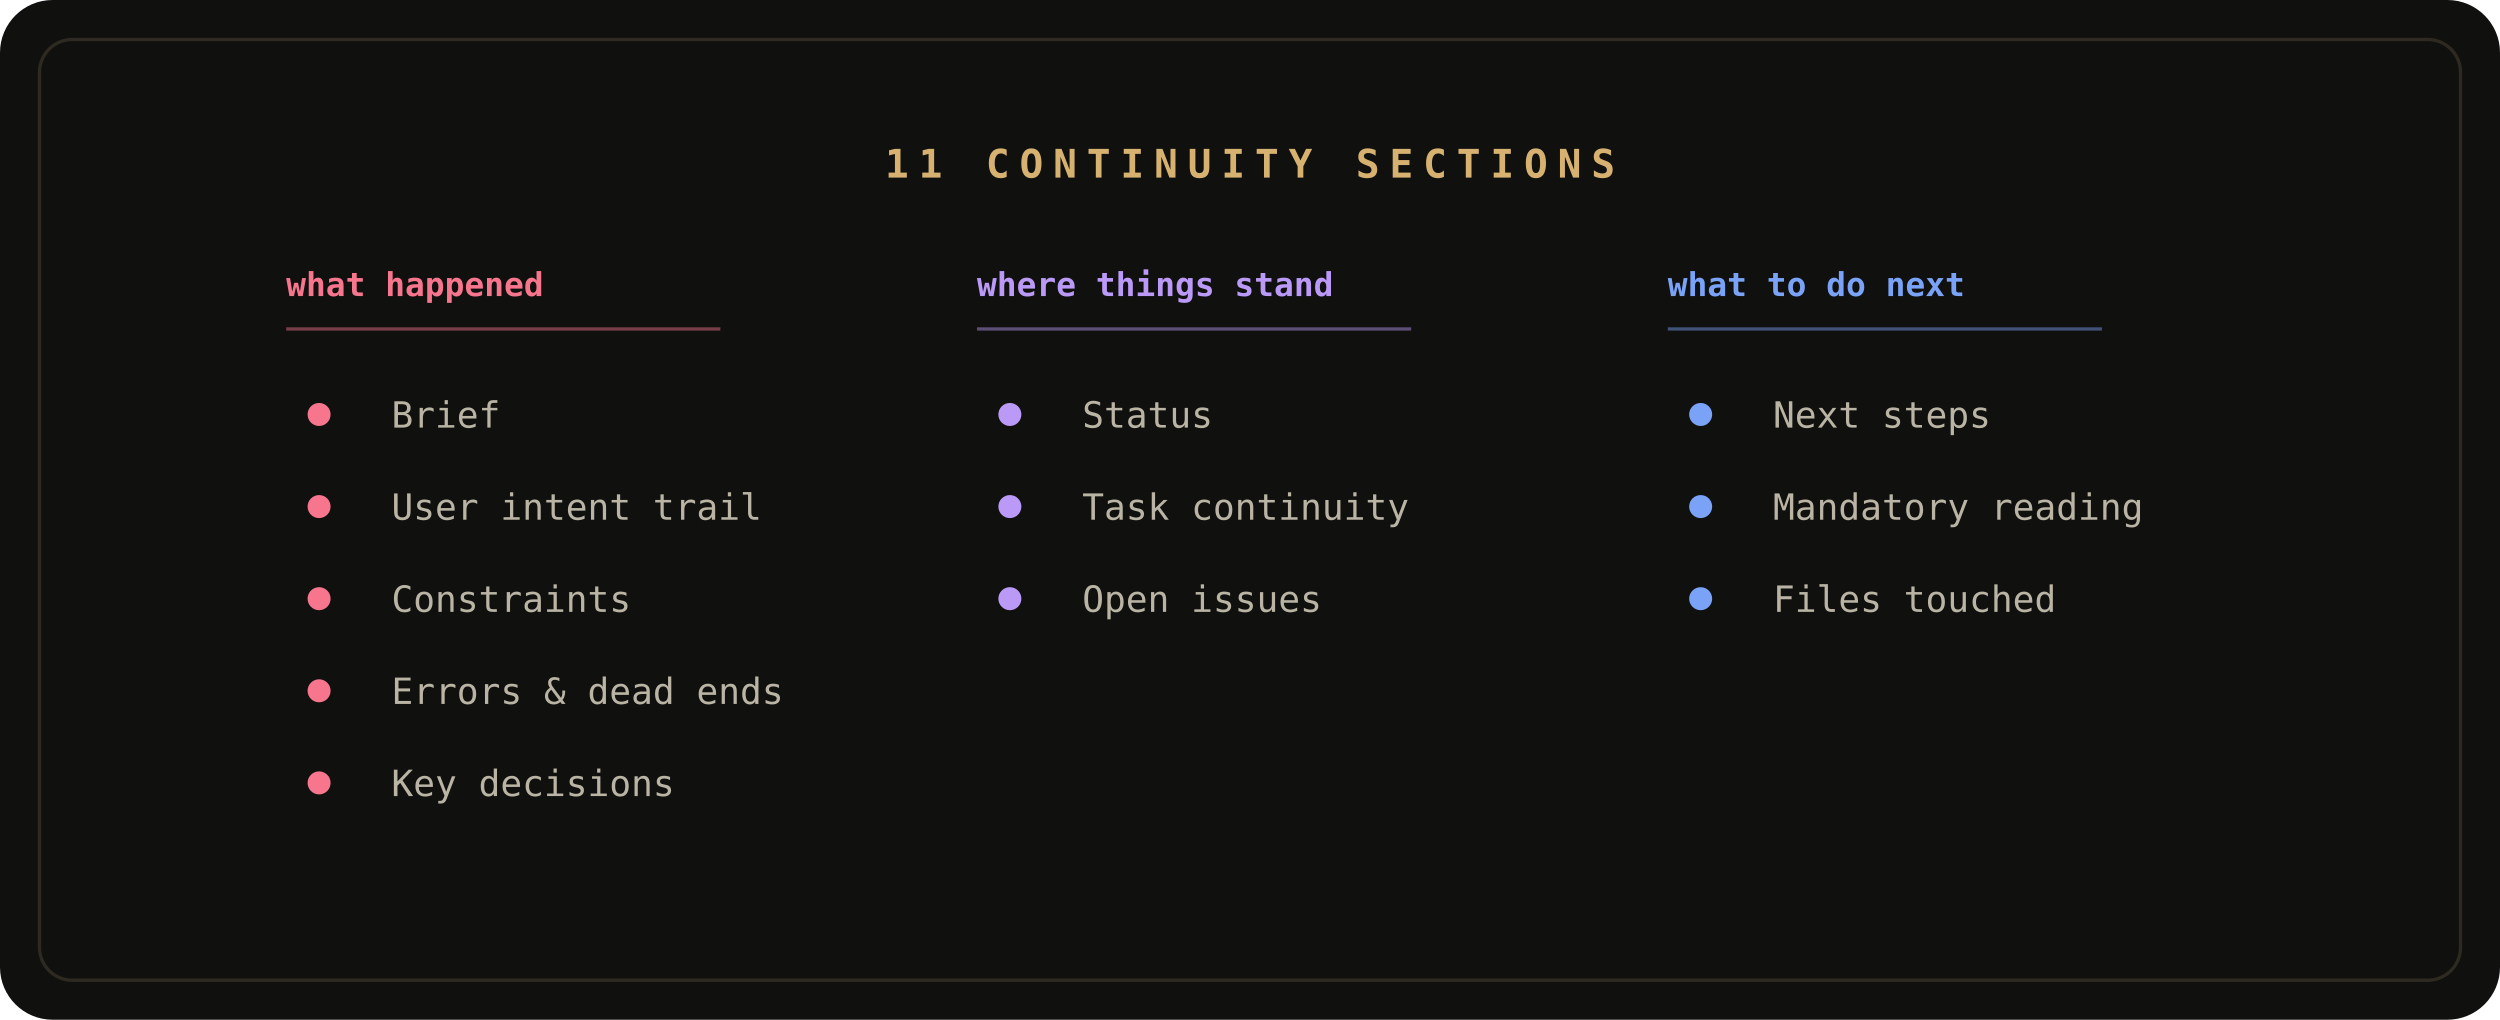
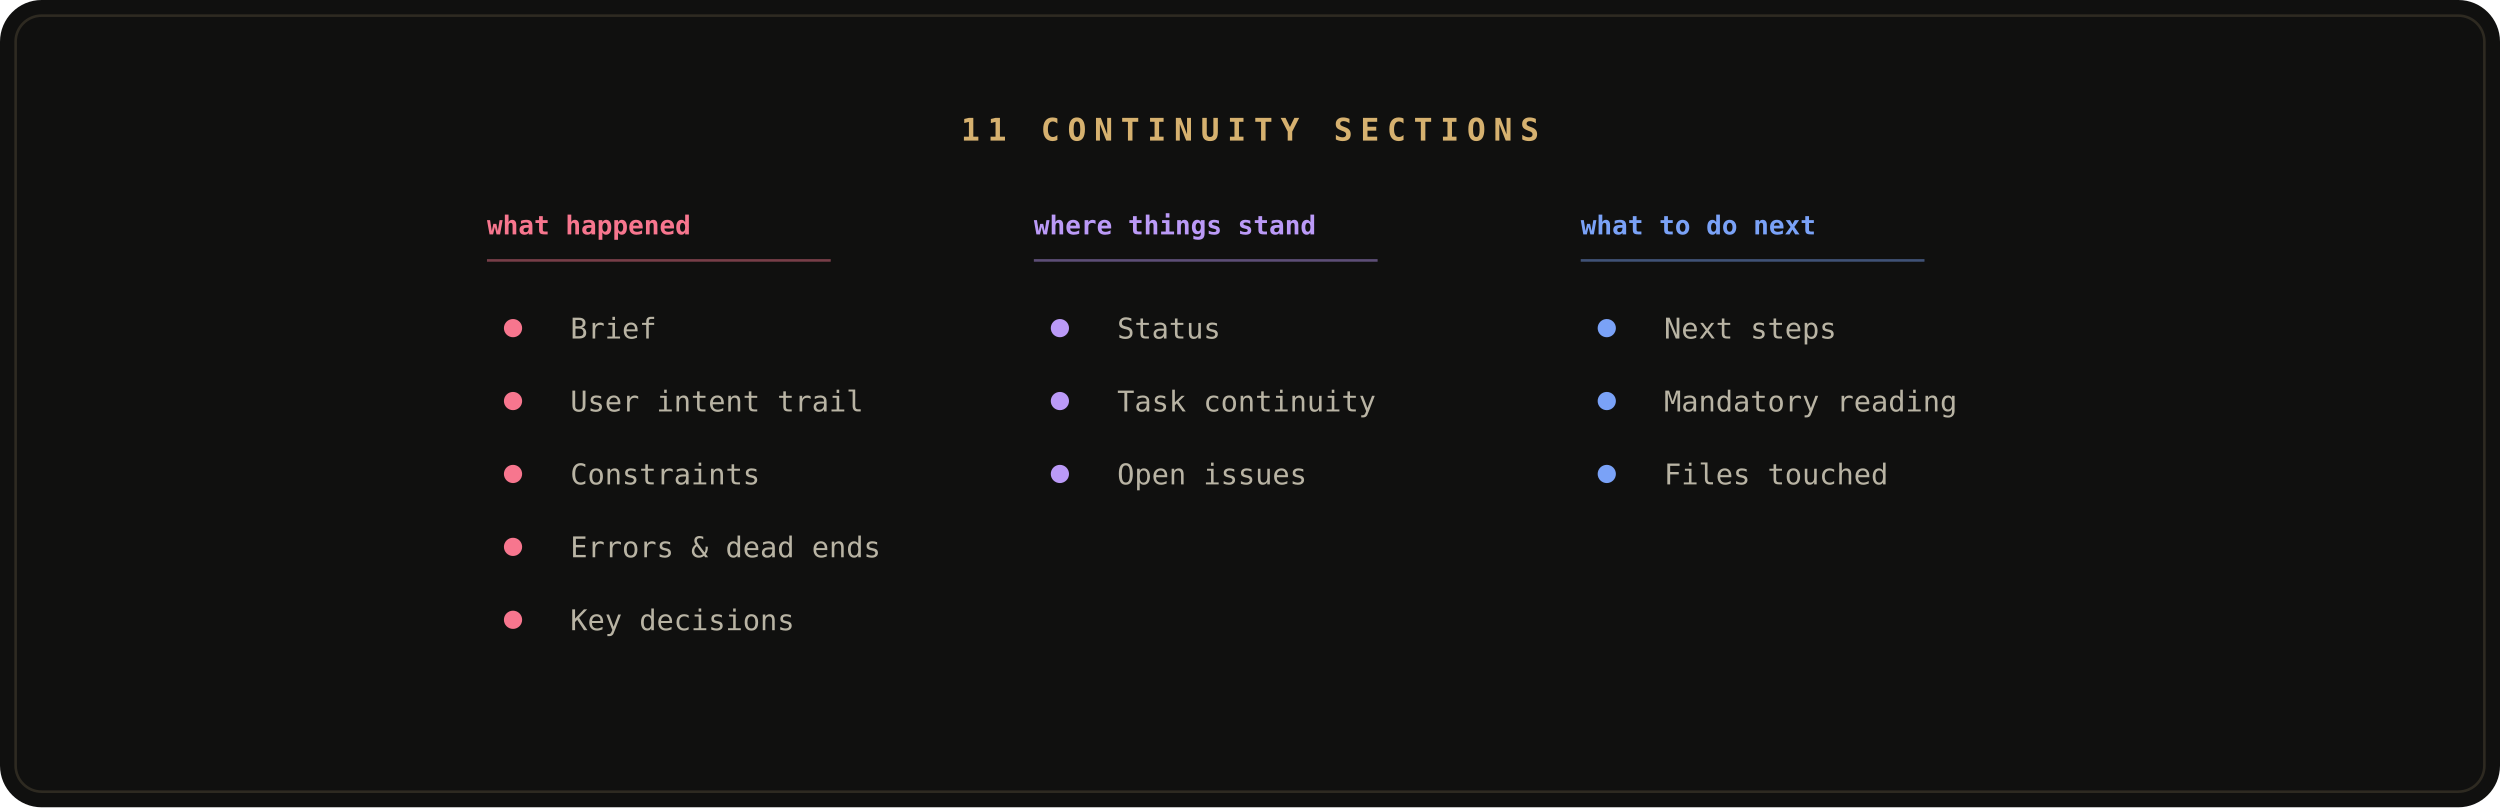
- <svg xmlns="http://www.w3.org/2000/svg" viewBox="0 0 760 310">
+ <svg xmlns="http://www.w3.org/2000/svg" viewBox="0 0 960 310">
  <style>text { font-family: 'Fira Code', ui-monospace, SFMono-Regular, Menlo, monospace; }</style>
-   <rect width="760" height="310" rx="16" fill="#10100f" />
-   <rect x="12" y="12" width="736" height="286" rx="10" fill="none" stroke="#2e2a21" stroke-width="1" />
-   <text x="380" y="54" fill="#d6b16f" font-size="12" text-anchor="middle" font-weight="700" letter-spacing="3">11 CONTINUITY SECTIONS</text>
-   <text x="87" y="90" fill="#f7768e" font-size="10" text-anchor="start" font-weight="700">what happened</text>
-   <line x1="87" y1="100" x2="219" y2="100" stroke="#f7768e" stroke-opacity="0.45" stroke-width="1" />
-   <circle cx="97" cy="126" r="3.5" fill="#f7768e" />
-   <text x="119" y="130" fill="#b9b4a4" font-size="11" text-anchor="start" font-weight="500">Brief</text>
-   <circle cx="97" cy="154" r="3.5" fill="#f7768e" />
-   <text x="119" y="158" fill="#b9b4a4" font-size="11" text-anchor="start" font-weight="500">User intent trail</text>
-   <circle cx="97" cy="182" r="3.5" fill="#f7768e" />
-   <text x="119" y="186" fill="#b9b4a4" font-size="11" text-anchor="start" font-weight="500">Constraints</text>
-   <circle cx="97" cy="210" r="3.5" fill="#f7768e" />
-   <text x="119" y="214" fill="#b9b4a4" font-size="11" text-anchor="start" font-weight="500">Errors &amp; dead ends</text>
-   <circle cx="97" cy="238" r="3.5" fill="#f7768e" />
-   <text x="119" y="242" fill="#b9b4a4" font-size="11" text-anchor="start" font-weight="500">Key decisions</text>
-   <text x="297" y="90" fill="#bb9af7" font-size="10" text-anchor="start" font-weight="700">where things stand</text>
-   <line x1="297" y1="100" x2="429" y2="100" stroke="#bb9af7" stroke-opacity="0.45" stroke-width="1" />
-   <circle cx="307" cy="126" r="3.5" fill="#bb9af7" />
-   <text x="329" y="130" fill="#b9b4a4" font-size="11" text-anchor="start" font-weight="500">Status</text>
-   <circle cx="307" cy="154" r="3.5" fill="#bb9af7" />
-   <text x="329" y="158" fill="#b9b4a4" font-size="11" text-anchor="start" font-weight="500">Task continuity</text>
-   <circle cx="307" cy="182" r="3.5" fill="#bb9af7" />
-   <text x="329" y="186" fill="#b9b4a4" font-size="11" text-anchor="start" font-weight="500">Open issues</text>
-   <text x="507" y="90" fill="#7aa2f7" font-size="10" text-anchor="start" font-weight="700">what to do next</text>
-   <line x1="507" y1="100" x2="639" y2="100" stroke="#7aa2f7" stroke-opacity="0.45" stroke-width="1" />
-   <circle cx="517" cy="126" r="3.5" fill="#7aa2f7" />
-   <text x="539" y="130" fill="#b9b4a4" font-size="11" text-anchor="start" font-weight="500">Next steps</text>
-   <circle cx="517" cy="154" r="3.5" fill="#7aa2f7" />
-   <text x="539" y="158" fill="#b9b4a4" font-size="11" text-anchor="start" font-weight="500">Mandatory reading</text>
-   <circle cx="517" cy="182" r="3.5" fill="#7aa2f7" />
-   <text x="539" y="186" fill="#b9b4a4" font-size="11" text-anchor="start" font-weight="500">Files touched</text>
+   <rect width="960" height="310" rx="16" fill="#10100f" />
+   <rect x="6" y="6" width="948" height="298" rx="10" fill="none" stroke="#2e2a21" stroke-width="1" />
+   <text x="480" y="54" fill="#d6b16f" font-size="12" text-anchor="middle" font-weight="700" letter-spacing="3">11 CONTINUITY SECTIONS</text>
+   <text x="187" y="90" fill="#f7768e" font-size="10" text-anchor="start" font-weight="700">what happened</text>
+   <line x1="187" y1="100" x2="319" y2="100" stroke="#f7768e" stroke-opacity="0.45" stroke-width="1" />
+   <circle cx="197" cy="126" r="3.5" fill="#f7768e" />
+   <text x="219" y="130" fill="#b9b4a4" font-size="11" text-anchor="start" font-weight="500">Brief</text>
+   <circle cx="197" cy="154" r="3.5" fill="#f7768e" />
+   <text x="219" y="158" fill="#b9b4a4" font-size="11" text-anchor="start" font-weight="500">User intent trail</text>
+   <circle cx="197" cy="182" r="3.5" fill="#f7768e" />
+   <text x="219" y="186" fill="#b9b4a4" font-size="11" text-anchor="start" font-weight="500">Constraints</text>
+   <circle cx="197" cy="210" r="3.5" fill="#f7768e" />
+   <text x="219" y="214" fill="#b9b4a4" font-size="11" text-anchor="start" font-weight="500">Errors &amp; dead ends</text>
+   <circle cx="197" cy="238" r="3.5" fill="#f7768e" />
+   <text x="219" y="242" fill="#b9b4a4" font-size="11" text-anchor="start" font-weight="500">Key decisions</text>
+   <text x="397" y="90" fill="#bb9af7" font-size="10" text-anchor="start" font-weight="700">where things stand</text>
+   <line x1="397" y1="100" x2="529" y2="100" stroke="#bb9af7" stroke-opacity="0.45" stroke-width="1" />
+   <circle cx="407" cy="126" r="3.5" fill="#bb9af7" />
+   <text x="429" y="130" fill="#b9b4a4" font-size="11" text-anchor="start" font-weight="500">Status</text>
+   <circle cx="407" cy="154" r="3.5" fill="#bb9af7" />
+   <text x="429" y="158" fill="#b9b4a4" font-size="11" text-anchor="start" font-weight="500">Task continuity</text>
+   <circle cx="407" cy="182" r="3.5" fill="#bb9af7" />
+   <text x="429" y="186" fill="#b9b4a4" font-size="11" text-anchor="start" font-weight="500">Open issues</text>
+   <text x="607" y="90" fill="#7aa2f7" font-size="10" text-anchor="start" font-weight="700">what to do next</text>
+   <line x1="607" y1="100" x2="739" y2="100" stroke="#7aa2f7" stroke-opacity="0.45" stroke-width="1" />
+   <circle cx="617" cy="126" r="3.5" fill="#7aa2f7" />
+   <text x="639" y="130" fill="#b9b4a4" font-size="11" text-anchor="start" font-weight="500">Next steps</text>
+   <circle cx="617" cy="154" r="3.5" fill="#7aa2f7" />
+   <text x="639" y="158" fill="#b9b4a4" font-size="11" text-anchor="start" font-weight="500">Mandatory reading</text>
+   <circle cx="617" cy="182" r="3.5" fill="#7aa2f7" />
+   <text x="639" y="186" fill="#b9b4a4" font-size="11" text-anchor="start" font-weight="500">Files touched</text>
</svg>
